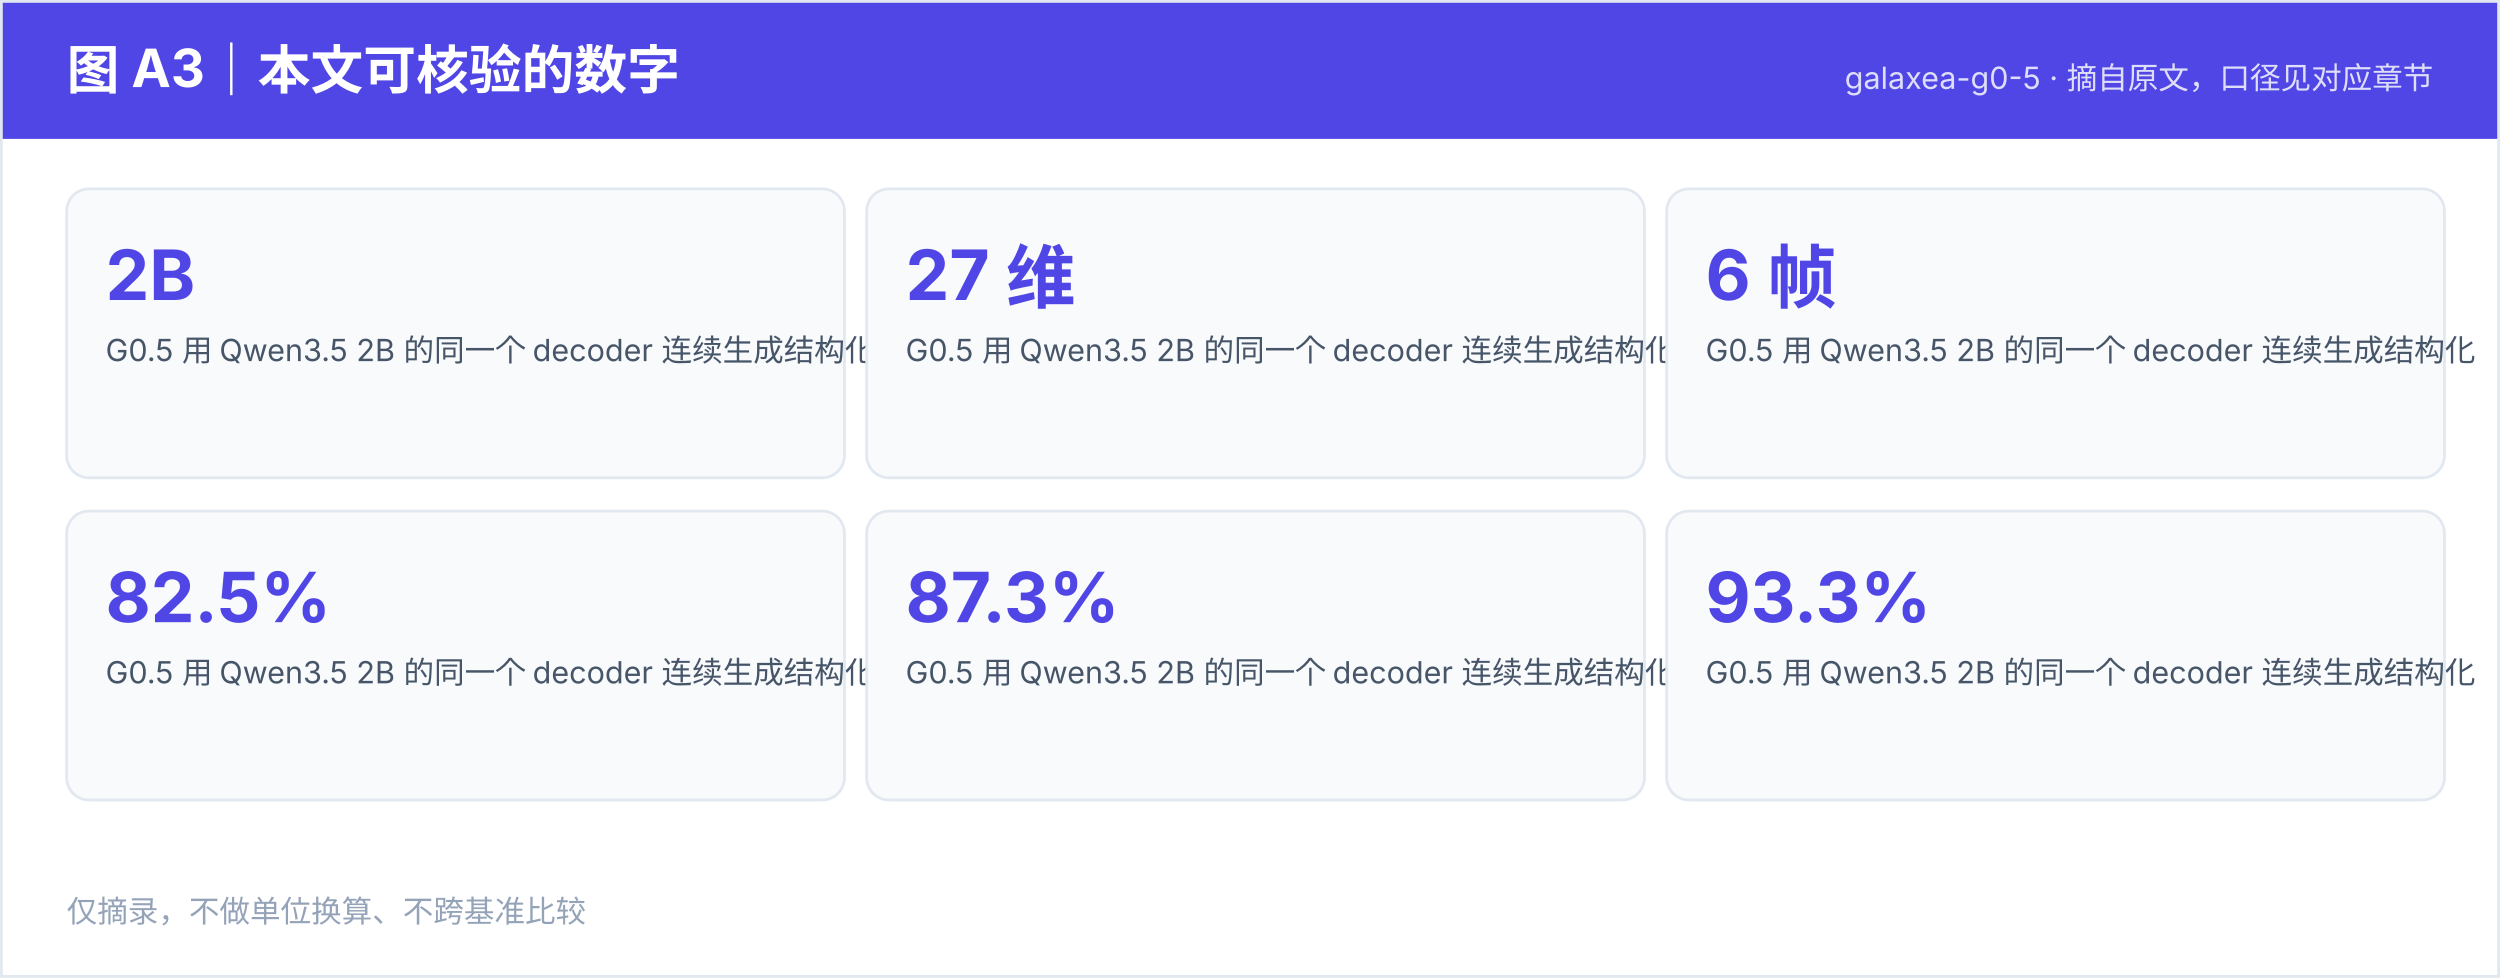
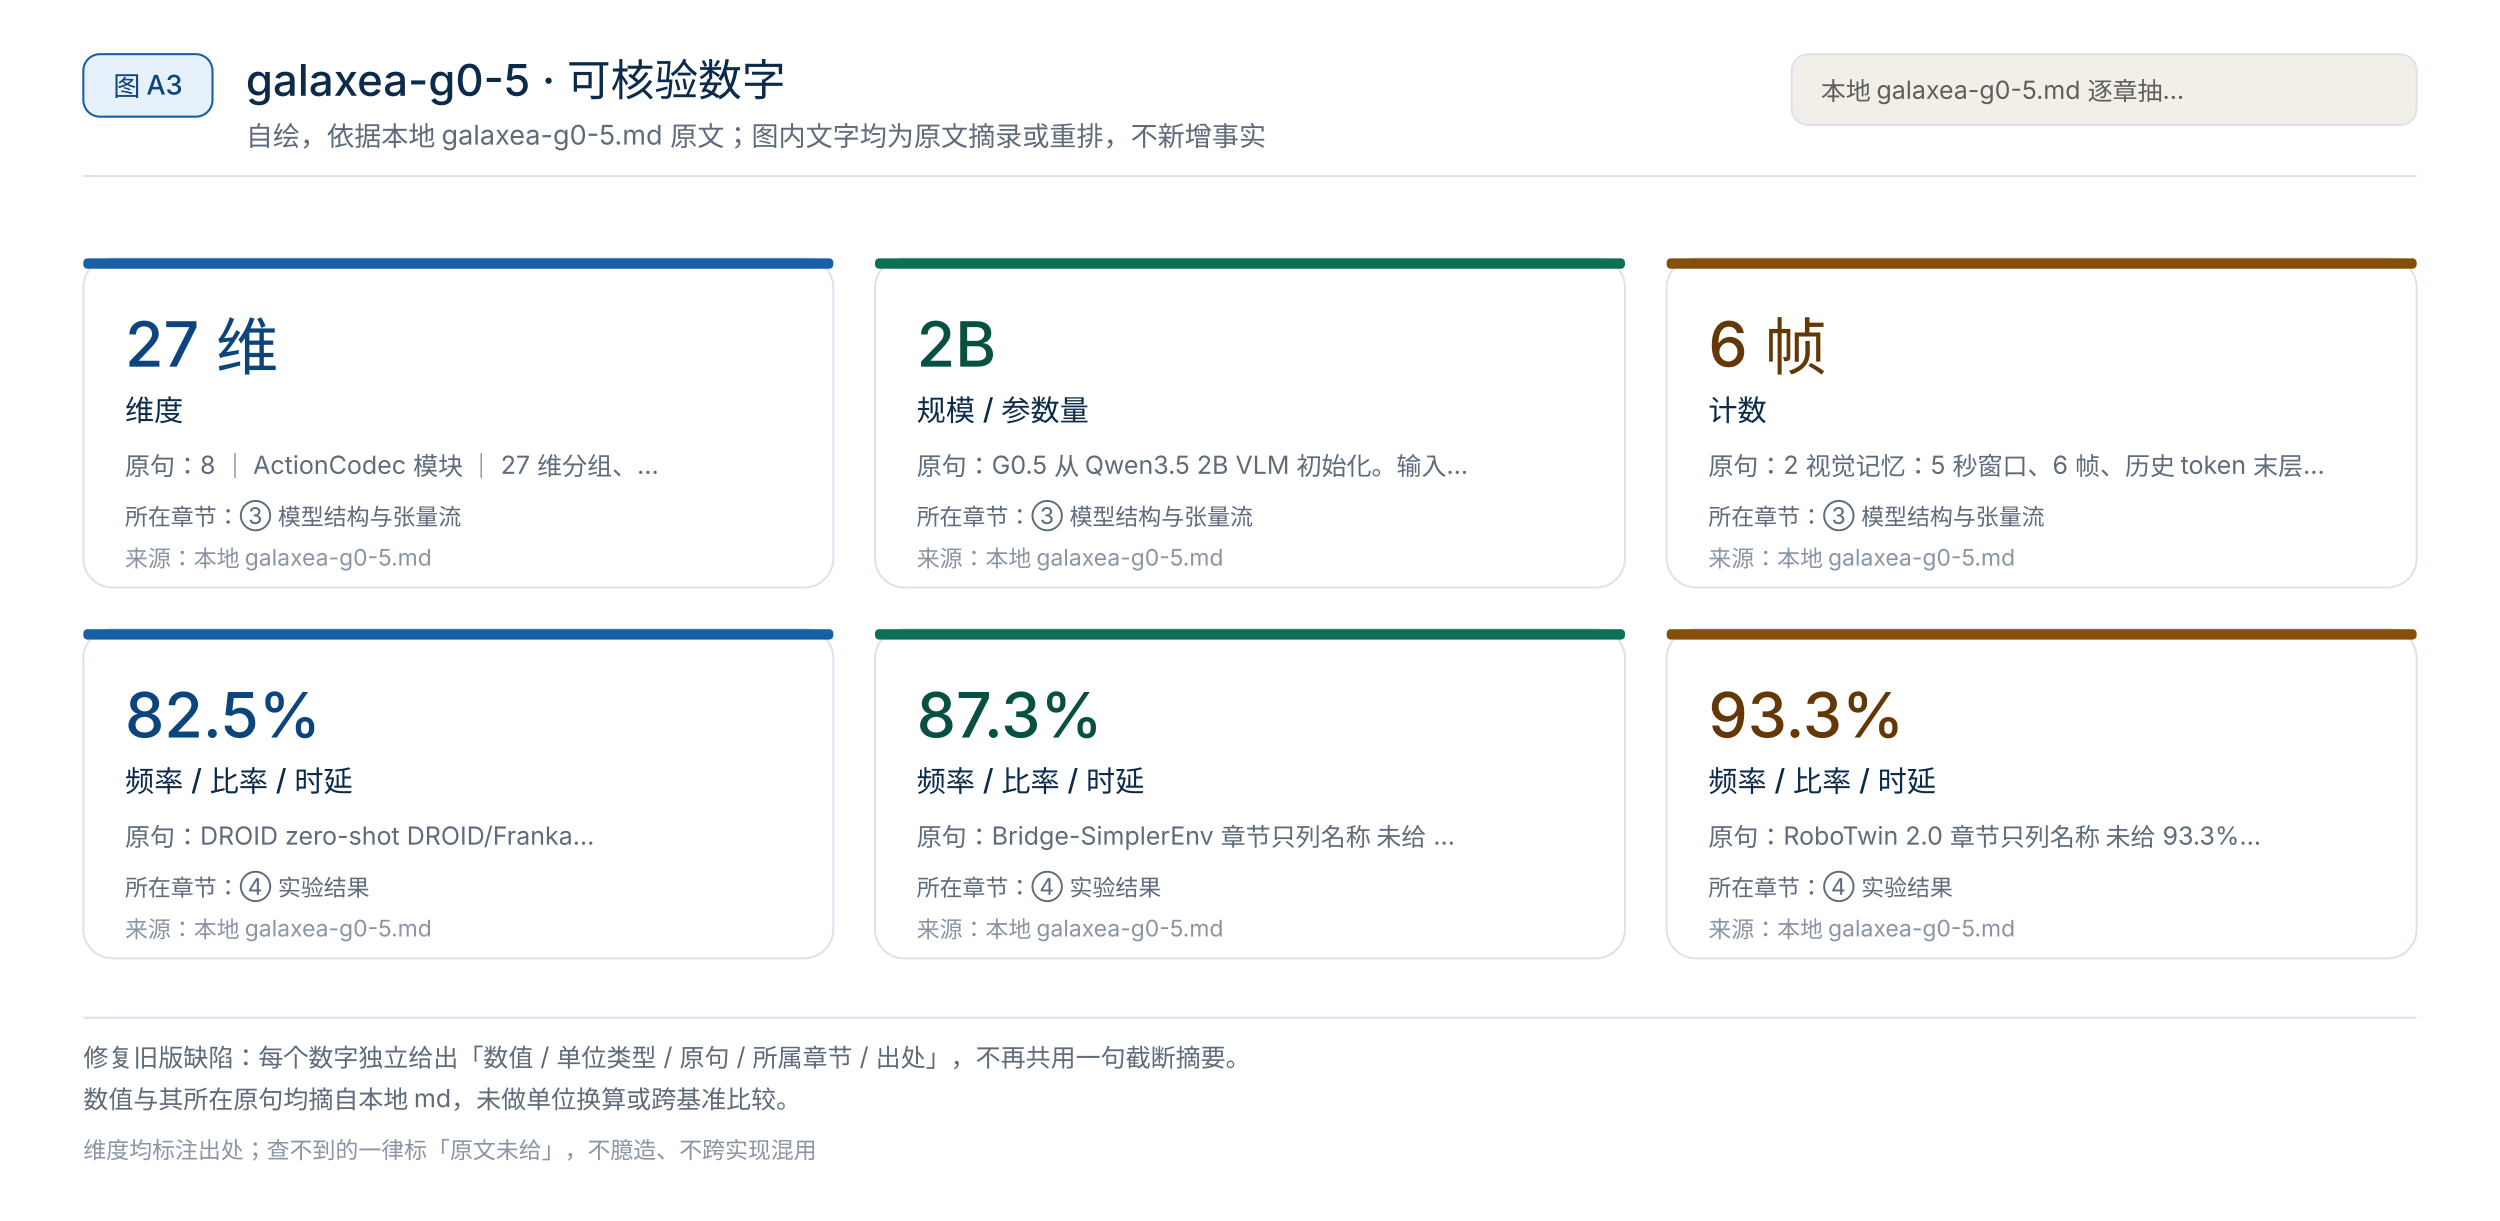
- <svg xmlns="http://www.w3.org/2000/svg" viewBox="0 0 900 352" width="900" height="352" font-family="PingFang SC, -apple-system, BlinkMacSystemFont, Microsoft YaHei, sans-serif">
-   <rect width="900" height="352" fill="#ffffff" />
-   <rect x="0" y="0" width="900" height="50" fill="#4f46e5" />
-   <text x="24" y="32" font-size="19" fill="#ffffff" font-weight="700" text-anchor="start">图 A3｜本文可核验的数字</text>
-   <text x="876" y="32" font-size="11" fill="#ffffff" font-weight="400" text-anchor="end" opacity="0.82">galaxea-g0-5 · 摘自原文，口径见对应章节</text>
-   <rect x="24" y="68" width="280" height="104" rx="8" fill="#f8fafc" stroke="#e2e8f0" />
-   <text x="38" y="108" font-size="25" fill="#4f46e5" font-weight="700" text-anchor="start">2B</text>
-   <text x="38" y="130" font-size="11" fill="#475569" font-weight="400" text-anchor="start">G0.5 用 Qwen3.5 2B 的同一个 decoder 连续生成结构化</text>
-   <rect x="312" y="68" width="280" height="104" rx="8" fill="#f8fafc" stroke="#e2e8f0" />
-   <text x="326" y="108" font-size="25" fill="#4f46e5" font-weight="700" text-anchor="start">27 维</text>
-   <text x="326" y="130" font-size="11" fill="#475569" font-weight="400" text-anchor="start">G0.5 用 Qwen3.5 2B 的同一个 decoder 连续生成结构化</text>
-   <rect x="600" y="68" width="280" height="104" rx="8" fill="#f8fafc" stroke="#e2e8f0" />
-   <text x="614" y="108" font-size="25" fill="#4f46e5" font-weight="700" text-anchor="start">6 帧</text>
-   <text x="614" y="130" font-size="11" fill="#475569" font-weight="400" text-anchor="start">G0.5 用 Qwen3.5 2B 的同一个 decoder 连续生成结构化</text>
-   <rect x="24" y="184" width="280" height="104" rx="8" fill="#f8fafc" stroke="#e2e8f0" />
-   <text x="38" y="224" font-size="25" fill="#4f46e5" font-weight="700" text-anchor="start">82.5%</text>
-   <text x="38" y="246" font-size="11" fill="#475569" font-weight="400" text-anchor="start">G0.5 用 Qwen3.5 2B 的同一个 decoder 连续生成结构化</text>
-   <rect x="312" y="184" width="280" height="104" rx="8" fill="#f8fafc" stroke="#e2e8f0" />
-   <text x="326" y="224" font-size="25" fill="#4f46e5" font-weight="700" text-anchor="start">87.3%</text>
-   <text x="326" y="246" font-size="11" fill="#475569" font-weight="400" text-anchor="start">G0.5 用 Qwen3.5 2B 的同一个 decoder 连续生成结构化</text>
-   <rect x="600" y="184" width="280" height="104" rx="8" fill="#f8fafc" stroke="#e2e8f0" />
-   <text x="614" y="224" font-size="25" fill="#4f46e5" font-weight="700" text-anchor="start">93.3%</text>
-   <text x="614" y="246" font-size="11" fill="#475569" font-weight="400" text-anchor="start">G0.5 用 Qwen3.5 2B 的同一个 decoder 连续生成结构化</text>
-   <text x="24" y="332" font-size="11" fill="#94a3b8" font-weight="400" text-anchor="start">仅摘录，不做单位换算、不跨基准比较</text>
-   <rect x="0.5" y="0.5" width="899" height="351" fill="none" stroke="#e2e8f0" />
+ <svg xmlns="http://www.w3.org/2000/svg" width="1200" height="586" viewBox="0 0 1200 586" role="img">
+   <defs>
+     <marker id="arrow" viewBox="0 0 10 10" refX="8" refY="5" markerWidth="6" markerHeight="6" orient="auto-start-reverse">
+       <path d="M2 1L8 5L2 9" fill="none" stroke="#185FA5" stroke-width="1.6" stroke-linecap="round" stroke-linejoin="round" />
+     </marker>
+   </defs>
+   <rect x="0" y="0" width="1200" height="586" rx="0" fill="#FFFFFF" stroke="#FFFFFF" stroke-width="1" />
+   <text x="118" y="46" font-family="-apple-system,BlinkMacSystemFont,'PingFang SC','Microsoft YaHei',sans-serif" font-size="21" font-weight="500" fill="#0C2B4A" text-anchor="start">galaxea-g0-5 · 可核验数字</text>
+   <text x="118" y="70" font-family="-apple-system,BlinkMacSystemFont,'PingFang SC','Microsoft YaHei',sans-serif" font-size="13" font-weight="400" fill="#5F6B7A" text-anchor="start">自绘，依据本地 galaxea-g0-5.md 原文；图内文字均为原文摘录或重排，不新增事实</text>
+   <rect x="40" y="84" width="1120" height="1" rx="0" fill="#DDE3EC" stroke="#DDE3EC" stroke-width="0" />
+   <rect x="860" y="26" width="300" height="34" rx="8" fill="#F1EFE8" stroke="#DDE3EC" stroke-width="1" />
+   <text x="874" y="48" font-family="-apple-system,BlinkMacSystemFont,'PingFang SC','Microsoft YaHei',sans-serif" font-size="12" font-weight="400" fill="#5F5E5A" text-anchor="start">本地 galaxea-g0-5.md 逐章抽…</text>
+   <rect x="40" y="26" width="62" height="30" rx="8" fill="#E6F1FB" stroke="#185FA5" stroke-width="1" />
+   <text x="71" y="46" font-family="-apple-system,BlinkMacSystemFont,'PingFang SC','Microsoft YaHei',sans-serif" font-size="13" font-weight="500" fill="#0C447C" text-anchor="middle">图 A3</text>
+   <rect x="40" y="124" width="360" height="158" rx="14" fill="#FFFFFF" stroke="#DDE3EC" stroke-width="1" />
+   <rect x="40" y="124" width="360" height="5" rx="2" fill="#185FA5" stroke="#185FA5" stroke-width="0" />
+   <text x="60" y="176" font-family="-apple-system,BlinkMacSystemFont,'PingFang SC','Microsoft YaHei',sans-serif" font-size="30" font-weight="500" fill="#0C447C" text-anchor="start">27 维</text>
+   <text x="60" y="202" font-family="-apple-system,BlinkMacSystemFont,'PingFang SC','Microsoft YaHei',sans-serif" font-size="14" font-weight="500" fill="#0C2B4A" text-anchor="start">维度</text>
+   <text x="60" y="228" font-family="-apple-system,BlinkMacSystemFont,'PingFang SC','Microsoft YaHei',sans-serif" font-size="12" font-weight="400" fill="#5F6B7A" text-anchor="start">原句：8 ｜ ActionCodec 模块 ｜ 27 维分组、…</text>
+   <text x="60" y="252" font-family="-apple-system,BlinkMacSystemFont,'PingFang SC','Microsoft YaHei',sans-serif" font-size="11" font-weight="400" fill="#5F6B7A" text-anchor="start">所在章节：③ 模型结构与张量流</text>
+   <text x="60" y="272" font-family="-apple-system,BlinkMacSystemFont,'PingFang SC','Microsoft YaHei',sans-serif" font-size="11" font-weight="400" fill="#8A94A3" text-anchor="start">来源：本地 galaxea-g0-5.md</text>
+   <rect x="420" y="124" width="360" height="158" rx="14" fill="#FFFFFF" stroke="#DDE3EC" stroke-width="1" />
+   <rect x="420" y="124" width="360" height="5" rx="2" fill="#0F6E56" stroke="#0F6E56" stroke-width="0" />
+   <text x="440" y="176" font-family="-apple-system,BlinkMacSystemFont,'PingFang SC','Microsoft YaHei',sans-serif" font-size="30" font-weight="500" fill="#085041" text-anchor="start">2B</text>
+   <text x="440" y="202" font-family="-apple-system,BlinkMacSystemFont,'PingFang SC','Microsoft YaHei',sans-serif" font-size="14" font-weight="500" fill="#0C2B4A" text-anchor="start">规模 / 参数量</text>
+   <text x="440" y="228" font-family="-apple-system,BlinkMacSystemFont,'PingFang SC','Microsoft YaHei',sans-serif" font-size="12" font-weight="400" fill="#5F6B7A" text-anchor="start">原句：G0.5 从 Qwen3.5 2B VLM 初始化。输入…</text>
+   <text x="440" y="252" font-family="-apple-system,BlinkMacSystemFont,'PingFang SC','Microsoft YaHei',sans-serif" font-size="11" font-weight="400" fill="#5F6B7A" text-anchor="start">所在章节：③ 模型结构与张量流</text>
+   <text x="440" y="272" font-family="-apple-system,BlinkMacSystemFont,'PingFang SC','Microsoft YaHei',sans-serif" font-size="11" font-weight="400" fill="#8A94A3" text-anchor="start">来源：本地 galaxea-g0-5.md</text>
+   <rect x="800" y="124" width="360" height="158" rx="14" fill="#FFFFFF" stroke="#DDE3EC" stroke-width="1" />
+   <rect x="800" y="124" width="360" height="5" rx="2" fill="#854F0B" stroke="#854F0B" stroke-width="0" />
+   <text x="820" y="176" font-family="-apple-system,BlinkMacSystemFont,'PingFang SC','Microsoft YaHei',sans-serif" font-size="30" font-weight="500" fill="#633806" text-anchor="start">6 帧</text>
+   <text x="820" y="202" font-family="-apple-system,BlinkMacSystemFont,'PingFang SC','Microsoft YaHei',sans-serif" font-size="14" font-weight="500" fill="#0C2B4A" text-anchor="start">计数</text>
+   <text x="820" y="228" font-family="-apple-system,BlinkMacSystemFont,'PingFang SC','Microsoft YaHei',sans-serif" font-size="12" font-weight="400" fill="#5F6B7A" text-anchor="start">原句：2 视觉记忆：5 秒窗口、6 帧、历史 token 末层…</text>
+   <text x="820" y="252" font-family="-apple-system,BlinkMacSystemFont,'PingFang SC','Microsoft YaHei',sans-serif" font-size="11" font-weight="400" fill="#5F6B7A" text-anchor="start">所在章节：③ 模型结构与张量流</text>
+   <text x="820" y="272" font-family="-apple-system,BlinkMacSystemFont,'PingFang SC','Microsoft YaHei',sans-serif" font-size="11" font-weight="400" fill="#8A94A3" text-anchor="start">来源：本地 galaxea-g0-5.md</text>
+   <rect x="40" y="302" width="360" height="158" rx="14" fill="#FFFFFF" stroke="#DDE3EC" stroke-width="1" />
+   <rect x="40" y="302" width="360" height="5" rx="2" fill="#185FA5" stroke="#185FA5" stroke-width="0" />
+   <text x="60" y="354" font-family="-apple-system,BlinkMacSystemFont,'PingFang SC','Microsoft YaHei',sans-serif" font-size="30" font-weight="500" fill="#0C447C" text-anchor="start">82.5%</text>
+   <text x="60" y="380" font-family="-apple-system,BlinkMacSystemFont,'PingFang SC','Microsoft YaHei',sans-serif" font-size="14" font-weight="500" fill="#0C2B4A" text-anchor="start">频率 / 比率 / 时延</text>
+   <text x="60" y="406" font-family="-apple-system,BlinkMacSystemFont,'PingFang SC','Microsoft YaHei',sans-serif" font-size="12" font-weight="400" fill="#5F6B7A" text-anchor="start">原句：DROID zero-shot DROID/Franka…</text>
+   <text x="60" y="430" font-family="-apple-system,BlinkMacSystemFont,'PingFang SC','Microsoft YaHei',sans-serif" font-size="11" font-weight="400" fill="#5F6B7A" text-anchor="start">所在章节：④ 实验结果</text>
+   <text x="60" y="450" font-family="-apple-system,BlinkMacSystemFont,'PingFang SC','Microsoft YaHei',sans-serif" font-size="11" font-weight="400" fill="#8A94A3" text-anchor="start">来源：本地 galaxea-g0-5.md</text>
+   <rect x="420" y="302" width="360" height="158" rx="14" fill="#FFFFFF" stroke="#DDE3EC" stroke-width="1" />
+   <rect x="420" y="302" width="360" height="5" rx="2" fill="#0F6E56" stroke="#0F6E56" stroke-width="0" />
+   <text x="440" y="354" font-family="-apple-system,BlinkMacSystemFont,'PingFang SC','Microsoft YaHei',sans-serif" font-size="30" font-weight="500" fill="#085041" text-anchor="start">87.3%</text>
+   <text x="440" y="380" font-family="-apple-system,BlinkMacSystemFont,'PingFang SC','Microsoft YaHei',sans-serif" font-size="14" font-weight="500" fill="#0C2B4A" text-anchor="start">频率 / 比率 / 时延</text>
+   <text x="440" y="406" font-family="-apple-system,BlinkMacSystemFont,'PingFang SC','Microsoft YaHei',sans-serif" font-size="12" font-weight="400" fill="#5F6B7A" text-anchor="start">原句：Bridge-SimplerEnv 章节只列名称 未给 …</text>
+   <text x="440" y="430" font-family="-apple-system,BlinkMacSystemFont,'PingFang SC','Microsoft YaHei',sans-serif" font-size="11" font-weight="400" fill="#5F6B7A" text-anchor="start">所在章节：④ 实验结果</text>
+   <text x="440" y="450" font-family="-apple-system,BlinkMacSystemFont,'PingFang SC','Microsoft YaHei',sans-serif" font-size="11" font-weight="400" fill="#8A94A3" text-anchor="start">来源：本地 galaxea-g0-5.md</text>
+   <rect x="800" y="302" width="360" height="158" rx="14" fill="#FFFFFF" stroke="#DDE3EC" stroke-width="1" />
+   <rect x="800" y="302" width="360" height="5" rx="2" fill="#854F0B" stroke="#854F0B" stroke-width="0" />
+   <text x="820" y="354" font-family="-apple-system,BlinkMacSystemFont,'PingFang SC','Microsoft YaHei',sans-serif" font-size="30" font-weight="500" fill="#633806" text-anchor="start">93.3%</text>
+   <text x="820" y="380" font-family="-apple-system,BlinkMacSystemFont,'PingFang SC','Microsoft YaHei',sans-serif" font-size="14" font-weight="500" fill="#0C2B4A" text-anchor="start">频率 / 比率 / 时延</text>
+   <text x="820" y="406" font-family="-apple-system,BlinkMacSystemFont,'PingFang SC','Microsoft YaHei',sans-serif" font-size="12" font-weight="400" fill="#5F6B7A" text-anchor="start">原句：RoboTwin 2.0 章节只列名称 未给 93.3%…</text>
+   <text x="820" y="430" font-family="-apple-system,BlinkMacSystemFont,'PingFang SC','Microsoft YaHei',sans-serif" font-size="11" font-weight="400" fill="#5F6B7A" text-anchor="start">所在章节：④ 实验结果</text>
+   <text x="820" y="450" font-family="-apple-system,BlinkMacSystemFont,'PingFang SC','Microsoft YaHei',sans-serif" font-size="11" font-weight="400" fill="#8A94A3" text-anchor="start">来源：本地 galaxea-g0-5.md</text>
+   <rect x="40" y="488" width="1120" height="1" rx="0" fill="#DDE3EC" stroke="#DDE3EC" stroke-width="0" />
+   <text x="40" y="512" font-family="-apple-system,BlinkMacSystemFont,'PingFang SC','Microsoft YaHei',sans-serif" font-size="12" font-weight="400" fill="#5F6B7A" text-anchor="start">修复旧版缺陷：每个数字独立给出「数值 / 单位类型 / 原句 / 所属章节 / 出处」，不再共用一句截断摘要。</text>
+   <text x="40" y="532" font-family="-apple-system,BlinkMacSystemFont,'PingFang SC','Microsoft YaHei',sans-serif" font-size="12" font-weight="400" fill="#5F6B7A" text-anchor="start">数值与其所在原句均摘自本地 md，未做单位换算或跨基准比较。</text>
+   <text x="40" y="556" font-family="-apple-system,BlinkMacSystemFont,'PingFang SC','Microsoft YaHei',sans-serif" font-size="11" font-weight="400" fill="#8A94A3" text-anchor="start">维度均标注出处；查不到的一律标「原文未给」，不臆造、不跨实现混用</text>
</svg>
